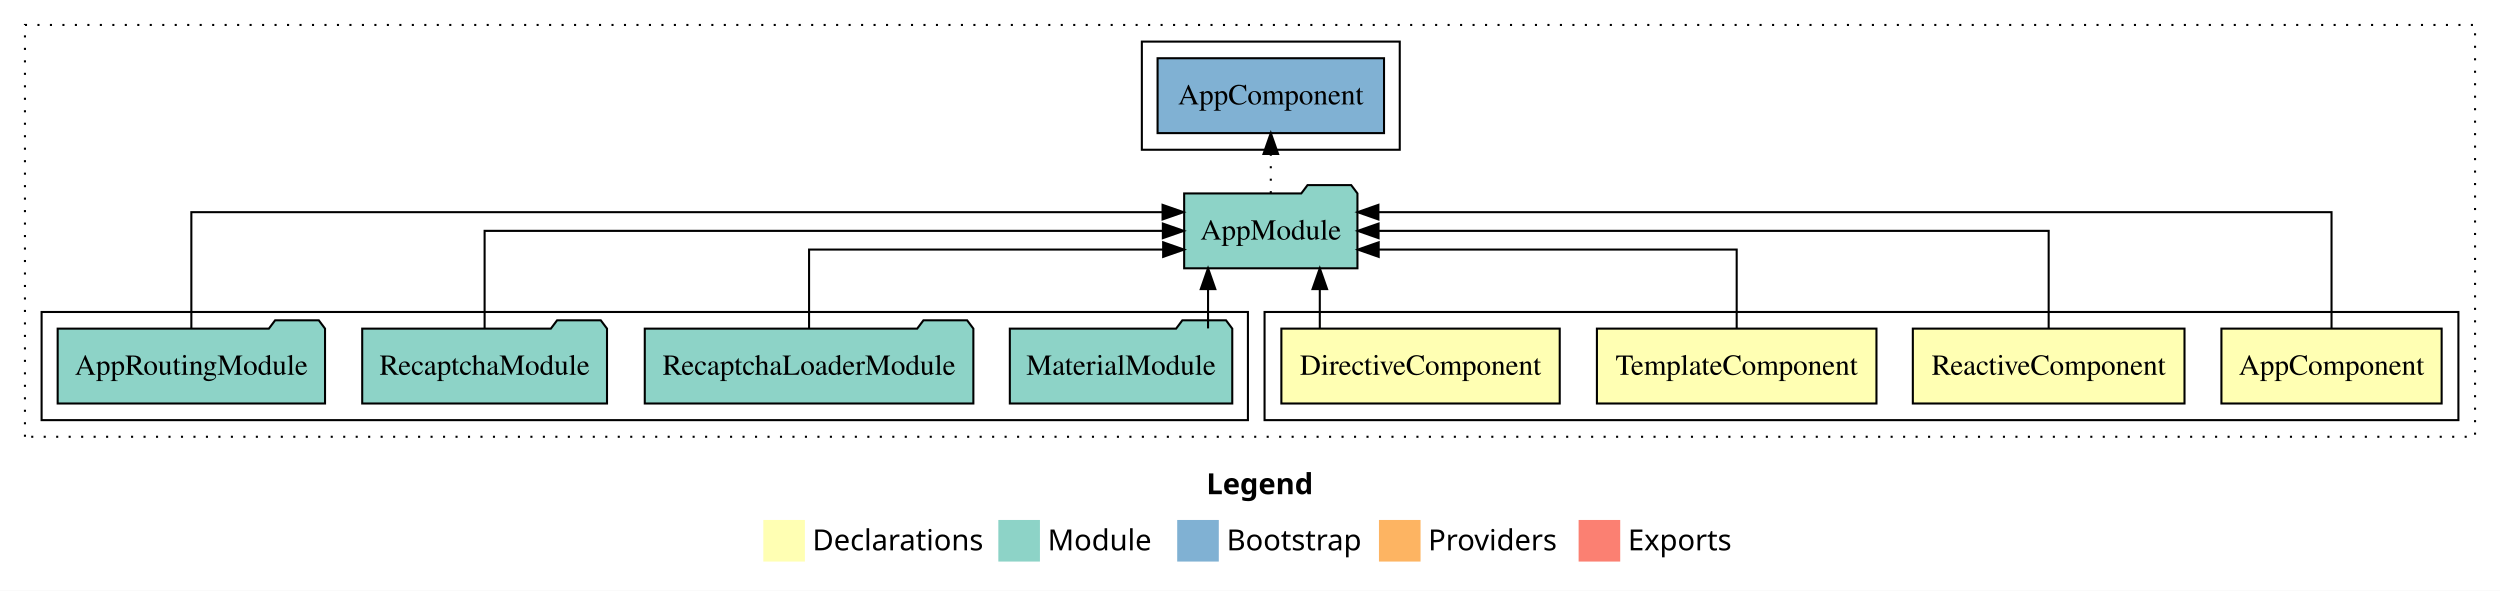
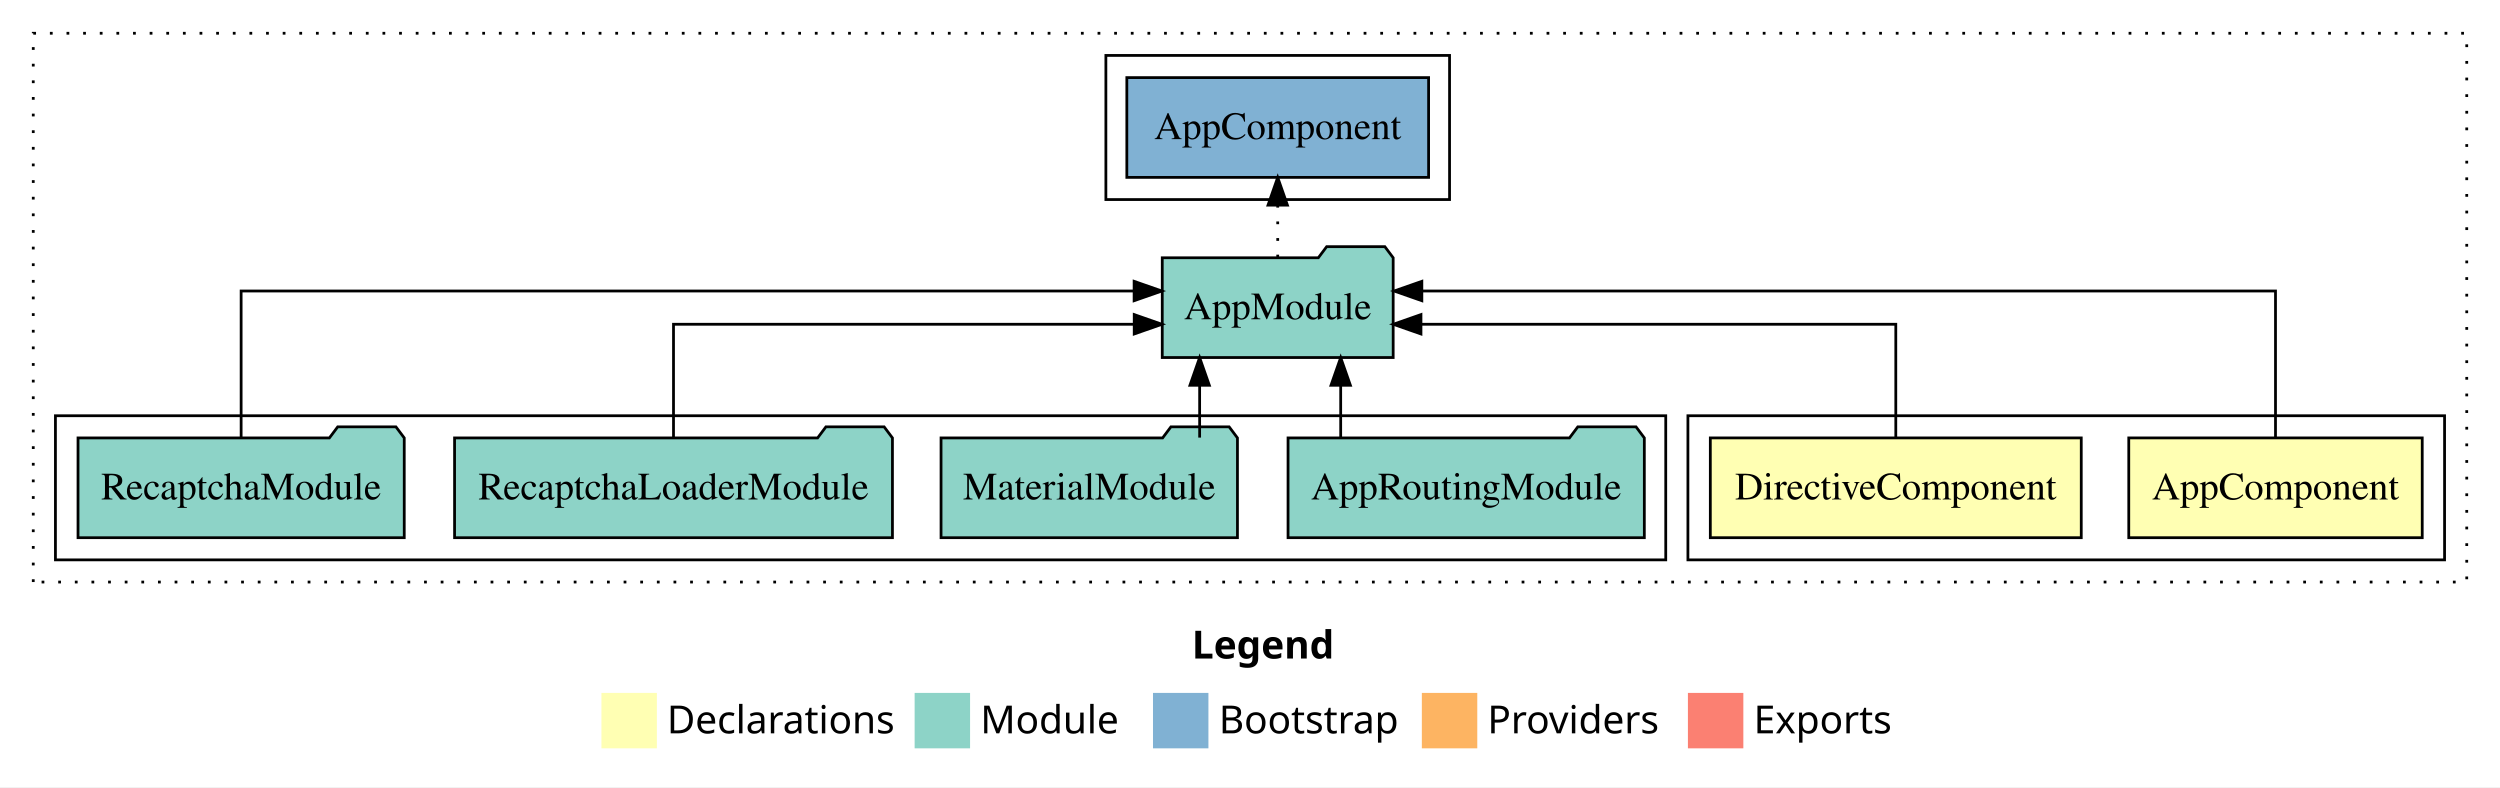
- <svg xmlns="http://www.w3.org/2000/svg" width="1202pt" height="284pt" viewBox="0.00 0.00 1202.00 284.00">
+ <svg xmlns="http://www.w3.org/2000/svg" width="902pt" height="284pt" viewBox="0.00 0.00 902.00 284.00">
  <g id="graph0" class="graph" transform="scale(1 1) rotate(0) translate(4 280)">
-     <polygon fill="#ffffff" stroke="transparent" points="-4,4 -4,-280 1198,-280 1198,4 -4,4" />
-     <text text-anchor="start" x="576.009" y="-42.4" font-family="sans-serif" font-weight="bold" font-size="14.00" fill="#000000">Legend</text>
-     <polygon fill="#ffffb3" stroke="transparent" points="363,-10 363,-30 383,-30 383,-10 363,-10" />
-     <text text-anchor="start" x="386.629" y="-15.4" font-family="sans-serif" font-size="14.00" fill="#000000">  Declarations</text>
-     <polygon fill="#8dd3c7" stroke="transparent" points="476,-10 476,-30 496,-30 496,-10 476,-10" />
-     <text text-anchor="start" x="499.725" y="-15.4" font-family="sans-serif" font-size="14.00" fill="#000000">  Module</text>
-     <polygon fill="#80b1d3" stroke="transparent" points="562,-10 562,-30 582,-30 582,-10 562,-10" />
-     <text text-anchor="start" x="585.781" y="-15.4" font-family="sans-serif" font-size="14.00" fill="#000000">  Bootstrap</text>
-     <polygon fill="#fdb462" stroke="transparent" points="659,-10 659,-30 679,-30 679,-10 659,-10" />
-     <text text-anchor="start" x="682.673" y="-15.4" font-family="sans-serif" font-size="14.00" fill="#000000">  Providers</text>
-     <polygon fill="#fb8072" stroke="transparent" points="755,-10 755,-30 775,-30 775,-10 755,-10" />
-     <text text-anchor="start" x="778.726" y="-15.4" font-family="sans-serif" font-size="14.00" fill="#000000">  Exports</text>
+     <polygon fill="#ffffff" stroke="transparent" points="-4,4 -4,-280 898,-280 898,4 -4,4" />
+     <text text-anchor="start" x="426.009" y="-42.4" font-family="sans-serif" font-weight="bold" font-size="14.00" fill="#000000">Legend</text>
+     <polygon fill="#ffffb3" stroke="transparent" points="213,-10 213,-30 233,-30 233,-10 213,-10" />
+     <text text-anchor="start" x="236.629" y="-15.4" font-family="sans-serif" font-size="14.00" fill="#000000">  Declarations</text>
+     <polygon fill="#8dd3c7" stroke="transparent" points="326,-10 326,-30 346,-30 346,-10 326,-10" />
+     <text text-anchor="start" x="349.725" y="-15.4" font-family="sans-serif" font-size="14.00" fill="#000000">  Module</text>
+     <polygon fill="#80b1d3" stroke="transparent" points="412,-10 412,-30 432,-30 432,-10 412,-10" />
+     <text text-anchor="start" x="435.781" y="-15.4" font-family="sans-serif" font-size="14.00" fill="#000000">  Bootstrap</text>
+     <polygon fill="#fdb462" stroke="transparent" points="509,-10 509,-30 529,-30 529,-10 509,-10" />
+     <text text-anchor="start" x="532.673" y="-15.4" font-family="sans-serif" font-size="14.00" fill="#000000">  Providers</text>
+     <polygon fill="#fb8072" stroke="transparent" points="605,-10 605,-30 625,-30 625,-10 605,-10" />
+     <text text-anchor="start" x="628.726" y="-15.4" font-family="sans-serif" font-size="14.00" fill="#000000">  Exports</text>
    <g id="clust1" class="cluster">
-       <polygon fill="none" stroke="#000000" stroke-dasharray="1,5" points="8,-70 8,-268 1186,-268 1186,-70 8,-70" />
+       <polygon fill="none" stroke="#000000" stroke-dasharray="1,5" points="8,-70 8,-268 886,-268 886,-70 8,-70" />
    </g>
    <g id="clust2" class="cluster">
-       <polygon fill="none" stroke="#000000" points="604,-78 604,-130 1178,-130 1178,-78 604,-78" />
+       <polygon fill="none" stroke="#000000" points="605,-78 605,-130 878,-130 878,-78 605,-78" />
+     </g>
+     <g id="clust5" class="cluster">
+       <polygon fill="none" stroke="#000000" points="16,-78 16,-130 597,-130 597,-78 16,-78" />
    </g>
    <g id="clust7" class="cluster">
-       <polygon fill="none" stroke="#000000" points="16,-78 16,-130 596,-130 596,-78 16,-78" />
-     </g>
-     <g id="clust9" class="cluster">
-       <polygon fill="none" stroke="#000000" points="545,-208 545,-260 669,-260 669,-208 545,-208" />
+       <polygon fill="none" stroke="#000000" points="395,-208 395,-260 519,-260 519,-208 395,-208" />
    </g>
    <g id="node1" class="node">
-       <polygon fill="#ffffb3" stroke="#000000" points="1169.94,-122 1064.06,-122 1064.06,-86 1169.94,-86 1169.94,-122" />
-       <text text-anchor="middle" x="1117" y="-99.8" font-family="Times,serif" font-size="14.00" fill="#000000">AppComponent</text>
+       <polygon fill="#ffffb3" stroke="#000000" points="869.94,-122 764.06,-122 764.06,-86 869.94,-86 869.94,-122" />
+       <text text-anchor="middle" x="817" y="-99.8" font-family="Times,serif" font-size="14.00" fill="#000000">AppComponent</text>
+     </g>
+     <g id="node3" class="node">
+       <polygon fill="#8dd3c7" stroke="#000000" points="498.657,-187 495.657,-191 474.657,-191 471.657,-187 415.343,-187 415.343,-151 498.657,-151 498.657,-187" />
+       <text text-anchor="middle" x="457" y="-164.8" font-family="Times,serif" font-size="14.00" fill="#000000">AppModule</text>
+     </g>
+     <g id="edge1" class="edge">
+       <path fill="none" stroke="#000000" d="M817,-122.284C817,-143.321 817,-175 817,-175 817,-175 509.001,-175 509.001,-175" />
+       <polygon fill="#000000" stroke="#000000" points="509.001,-171.5 499.001,-175 509.001,-178.5 509.001,-171.5" />
+     </g>
+     <g id="node2" class="node">
+       <polygon fill="#ffffb3" stroke="#000000" points="746.916,-122 613.084,-122 613.084,-86 746.916,-86 746.916,-122" />
+       <text text-anchor="middle" x="680" y="-99.8" font-family="Times,serif" font-size="14.00" fill="#000000">DirectiveComponent</text>
+     </g>
+     <g id="edge2" class="edge">
+       <path fill="none" stroke="#000000" d="M680,-122.022C680,-139.373 680,-163 680,-163 680,-163 508.683,-163 508.683,-163" />
+       <polygon fill="#000000" stroke="#000000" points="508.683,-159.5 498.683,-163 508.683,-166.5 508.683,-159.5" />
+     </g>
+     <g id="node8" class="node">
+       <polygon fill="#80b1d3" stroke="#000000" points="511.439,-252 402.561,-252 402.561,-216 511.439,-216 511.439,-252" />
+       <text text-anchor="middle" x="457" y="-229.8" font-family="Times,serif" font-size="14.00" fill="#000000">AppComponent </text>
+     </g>
+     <g id="edge7" class="edge">
+       <path fill="none" stroke="#000000" stroke-dasharray="1,5" d="M457,-187.106C457,-187.106 457,-205.991 457,-205.991" />
+       <polygon fill="#000000" stroke="#000000" points="453.5,-205.991 457,-215.991 460.5,-205.991 453.5,-205.991" />
+     </g>
+     <g id="node4" class="node">
+       <polygon fill="#8dd3c7" stroke="#000000" points="589.274,-122 586.274,-126 565.274,-126 562.274,-122 460.726,-122 460.726,-86 589.274,-86 589.274,-122" />
+       <text text-anchor="middle" x="525" y="-99.8" font-family="Times,serif" font-size="14.00" fill="#000000">AppRoutingModule</text>
+     </g>
+     <g id="edge3" class="edge">
+       <path fill="none" stroke="#000000" d="M479.721,-122.106C479.721,-122.106 479.721,-140.991 479.721,-140.991" />
+       <polygon fill="#000000" stroke="#000000" points="476.221,-140.991 479.721,-150.991 483.221,-140.991 476.221,-140.991" />
    </g>
    <g id="node5" class="node">
-       <polygon fill="#8dd3c7" stroke="#000000" points="648.657,-187 645.657,-191 624.657,-191 621.657,-187 565.343,-187 565.343,-151 648.657,-151 648.657,-187" />
-       <text text-anchor="middle" x="607" y="-164.8" font-family="Times,serif" font-size="14.00" fill="#000000">AppModule</text>
-     </g>
-     <g id="edge1" class="edge">
-       <path fill="none" stroke="#000000" d="M1117,-122.292C1117,-144.206 1117,-178 1117,-178 1117,-178 658.735,-178 658.735,-178" />
-       <polygon fill="#000000" stroke="#000000" points="658.736,-174.5 648.735,-178 658.735,-181.5 658.736,-174.5" />
-     </g>
-     <g id="node2" class="node">
-       <polygon fill="#ffffb3" stroke="#000000" points="1046.309,-122 915.691,-122 915.691,-86 1046.309,-86 1046.309,-122" />
-       <text text-anchor="middle" x="981" y="-99.8" font-family="Times,serif" font-size="14.00" fill="#000000">ReactiveComponent</text>
-     </g>
-     <g id="edge2" class="edge">
-       <path fill="none" stroke="#000000" d="M981,-122.106C981,-141.339 981,-169 981,-169 981,-169 658.814,-169 658.814,-169" />
-       <polygon fill="#000000" stroke="#000000" points="658.814,-165.5 648.814,-169 658.814,-172.5 658.814,-165.5" />
-     </g>
-     <g id="node3" class="node">
-       <polygon fill="#ffffb3" stroke="#000000" points="898.201,-122 763.799,-122 763.799,-86 898.201,-86 898.201,-122" />
-       <text text-anchor="middle" x="831" y="-99.8" font-family="Times,serif" font-size="14.00" fill="#000000">TemplateComponent</text>
-     </g>
-     <g id="edge3" class="edge">
-       <path fill="none" stroke="#000000" d="M831,-122.027C831,-138.398 831,-160 831,-160 831,-160 658.87,-160 658.87,-160" />
-       <polygon fill="#000000" stroke="#000000" points="658.87,-156.5 648.87,-160 658.87,-163.5 658.87,-156.5" />
-     </g>
-     <g id="node4" class="node">
-       <polygon fill="#ffffb3" stroke="#000000" points="745.916,-122 612.084,-122 612.084,-86 745.916,-86 745.916,-122" />
-       <text text-anchor="middle" x="679" y="-99.8" font-family="Times,serif" font-size="14.00" fill="#000000">DirectiveComponent</text>
+       <polygon fill="#8dd3c7" stroke="#000000" points="442.471,-122 439.471,-126 418.471,-126 415.471,-122 335.529,-122 335.529,-86 442.471,-86 442.471,-122" />
+       <text text-anchor="middle" x="389" y="-99.8" font-family="Times,serif" font-size="14.00" fill="#000000">MaterialModule</text>
    </g>
    <g id="edge4" class="edge">
-       <path fill="none" stroke="#000000" d="M630.56,-122.106C630.56,-122.106 630.56,-140.991 630.56,-140.991" />
-       <polygon fill="#000000" stroke="#000000" points="627.06,-140.991 630.56,-150.991 634.06,-140.991 627.06,-140.991" />
-     </g>
-     <g id="node10" class="node">
-       <polygon fill="#80b1d3" stroke="#000000" points="661.439,-252 552.561,-252 552.561,-216 661.439,-216 661.439,-252" />
-       <text text-anchor="middle" x="607" y="-229.8" font-family="Times,serif" font-size="14.00" fill="#000000">AppComponent </text>
-     </g>
-     <g id="edge9" class="edge">
-       <path fill="none" stroke="#000000" stroke-dasharray="1,5" d="M607,-187.106C607,-187.106 607,-205.991 607,-205.991" />
-       <polygon fill="#000000" stroke="#000000" points="603.5,-205.991 607,-215.991 610.5,-205.991 603.5,-205.991" />
+       <path fill="none" stroke="#000000" d="M428.829,-122.106C428.829,-122.106 428.829,-140.991 428.829,-140.991" />
+       <polygon fill="#000000" stroke="#000000" points="425.329,-140.991 428.829,-150.991 432.329,-140.991 425.329,-140.991" />
    </g>
    <g id="node6" class="node">
-       <polygon fill="#8dd3c7" stroke="#000000" points="588.471,-122 585.471,-126 564.471,-126 561.471,-122 481.529,-122 481.529,-86 588.471,-86 588.471,-122" />
-       <text text-anchor="middle" x="535" y="-99.8" font-family="Times,serif" font-size="14.00" fill="#000000">MaterialModule</text>
+       <polygon fill="#8dd3c7" stroke="#000000" points="317.993,-122 314.993,-126 293.993,-126 290.993,-122 160.007,-122 160.007,-86 317.993,-86 317.993,-122" />
+       <text text-anchor="middle" x="239" y="-99.8" font-family="Times,serif" font-size="14.00" fill="#000000">RecaptchaLoaderModule</text>
    </g>
    <g id="edge5" class="edge">
-       <path fill="none" stroke="#000000" d="M576.829,-122.106C576.829,-122.106 576.829,-140.991 576.829,-140.991" />
-       <polygon fill="#000000" stroke="#000000" points="573.329,-140.991 576.829,-150.991 580.329,-140.991 573.329,-140.991" />
+       <path fill="none" stroke="#000000" d="M239,-122.022C239,-139.373 239,-163 239,-163 239,-163 405.225,-163 405.225,-163" />
+       <polygon fill="#000000" stroke="#000000" points="405.225,-166.5 415.225,-163 405.225,-159.5 405.225,-166.5" />
    </g>
    <g id="node7" class="node">
-       <polygon fill="#8dd3c7" stroke="#000000" points="463.993,-122 460.993,-126 439.993,-126 436.993,-122 306.007,-122 306.007,-86 463.993,-86 463.993,-122" />
-       <text text-anchor="middle" x="385" y="-99.8" font-family="Times,serif" font-size="14.00" fill="#000000">RecaptchaLoaderModule</text>
+       <polygon fill="#8dd3c7" stroke="#000000" points="141.85,-122 138.85,-126 117.85,-126 114.85,-122 24.15,-122 24.15,-86 141.85,-86 141.85,-122" />
+       <text text-anchor="middle" x="83" y="-99.8" font-family="Times,serif" font-size="14.00" fill="#000000">RecaptchaModule</text>
    </g>
    <g id="edge6" class="edge">
-       <path fill="none" stroke="#000000" d="M385,-122.027C385,-138.398 385,-160 385,-160 385,-160 555.244,-160 555.244,-160" />
-       <polygon fill="#000000" stroke="#000000" points="555.244,-163.5 565.244,-160 555.244,-156.5 555.244,-163.5" />
-     </g>
-     <g id="node8" class="node">
-       <polygon fill="#8dd3c7" stroke="#000000" points="287.85,-122 284.85,-126 263.85,-126 260.85,-122 170.15,-122 170.15,-86 287.85,-86 287.85,-122" />
-       <text text-anchor="middle" x="229" y="-99.8" font-family="Times,serif" font-size="14.00" fill="#000000">RecaptchaModule</text>
-     </g>
-     <g id="edge7" class="edge">
-       <path fill="none" stroke="#000000" d="M229,-122.106C229,-141.339 229,-169 229,-169 229,-169 555.103,-169 555.103,-169" />
-       <polygon fill="#000000" stroke="#000000" points="555.103,-172.5 565.103,-169 555.103,-165.5 555.103,-172.5" />
-     </g>
-     <g id="node9" class="node">
-       <polygon fill="#8dd3c7" stroke="#000000" points="152.274,-122 149.274,-126 128.274,-126 125.274,-122 23.726,-122 23.726,-86 152.274,-86 152.274,-122" />
-       <text text-anchor="middle" x="88" y="-99.8" font-family="Times,serif" font-size="14.00" fill="#000000">AppRoutingModule</text>
-     </g>
-     <g id="edge8" class="edge">
-       <path fill="none" stroke="#000000" d="M88,-122.292C88,-144.206 88,-178 88,-178 88,-178 554.968,-178 554.968,-178" />
-       <polygon fill="#000000" stroke="#000000" points="554.968,-181.5 564.968,-178 554.968,-174.5 554.968,-181.5" />
+       <path fill="none" stroke="#000000" d="M83,-122.284C83,-143.321 83,-175 83,-175 83,-175 405.186,-175 405.186,-175" />
+       <polygon fill="#000000" stroke="#000000" points="405.186,-178.5 415.186,-175 405.186,-171.5 405.186,-178.5" />
    </g>
  </g>
</svg>
